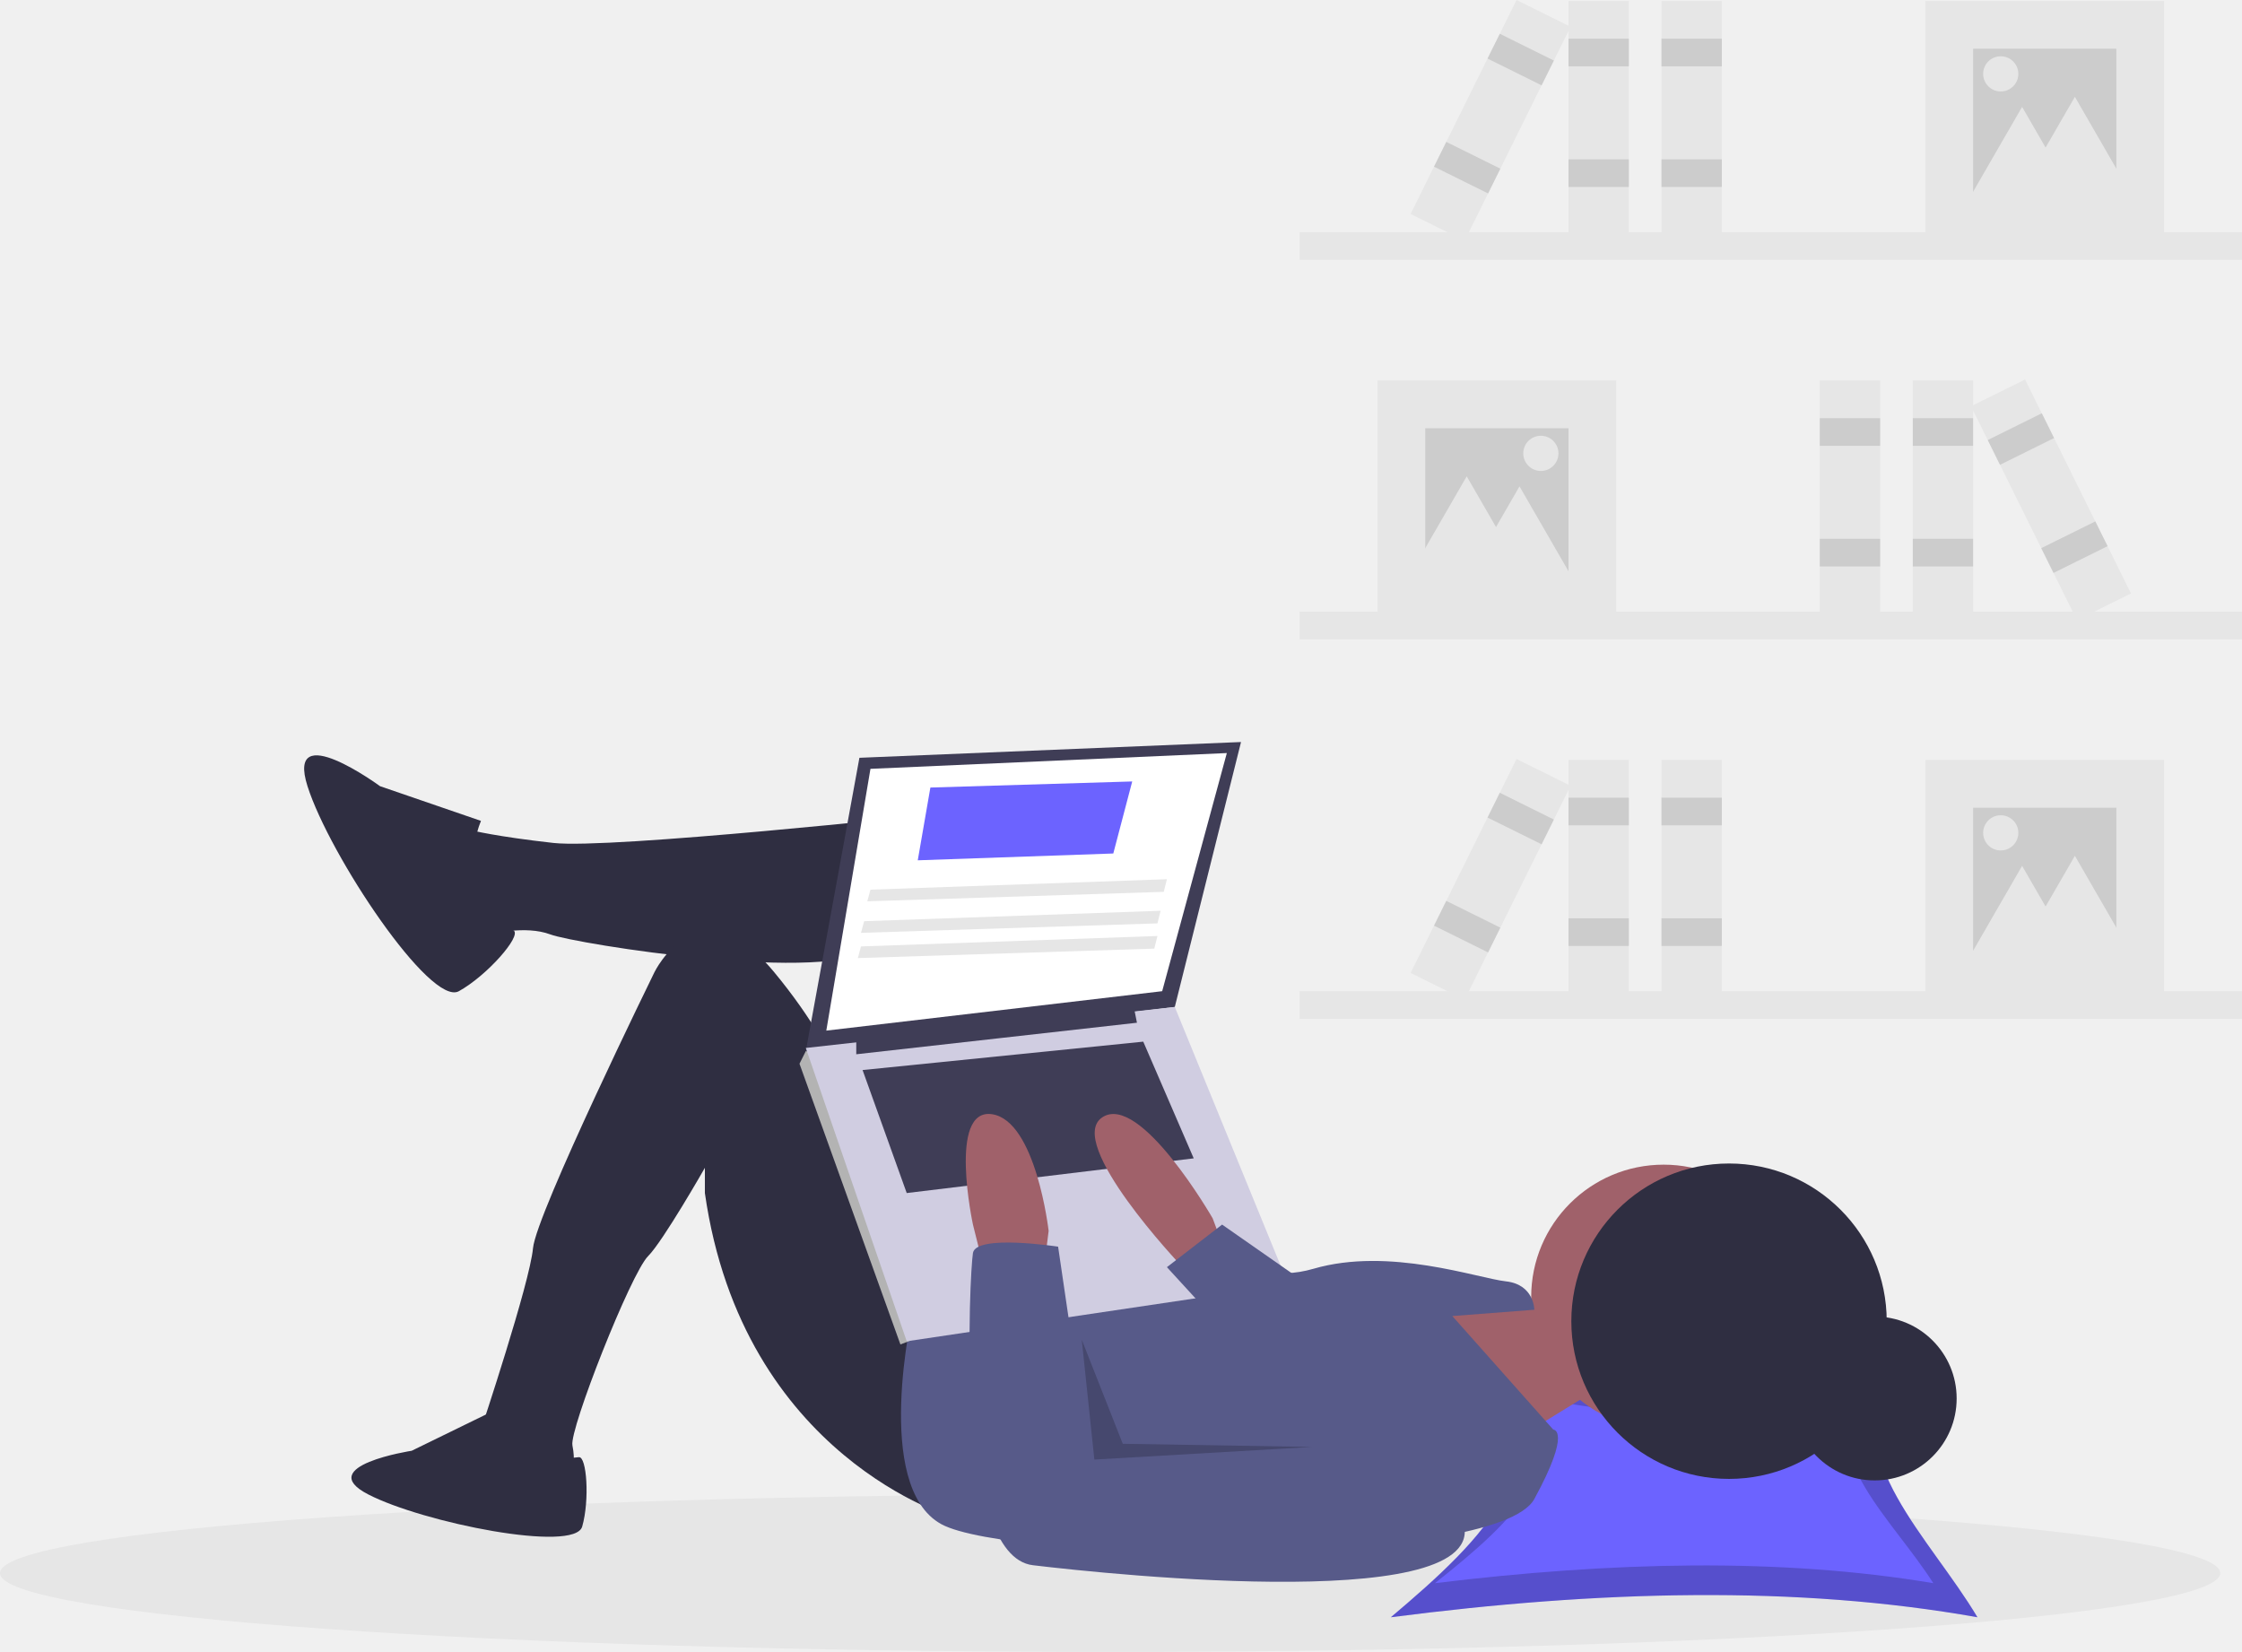
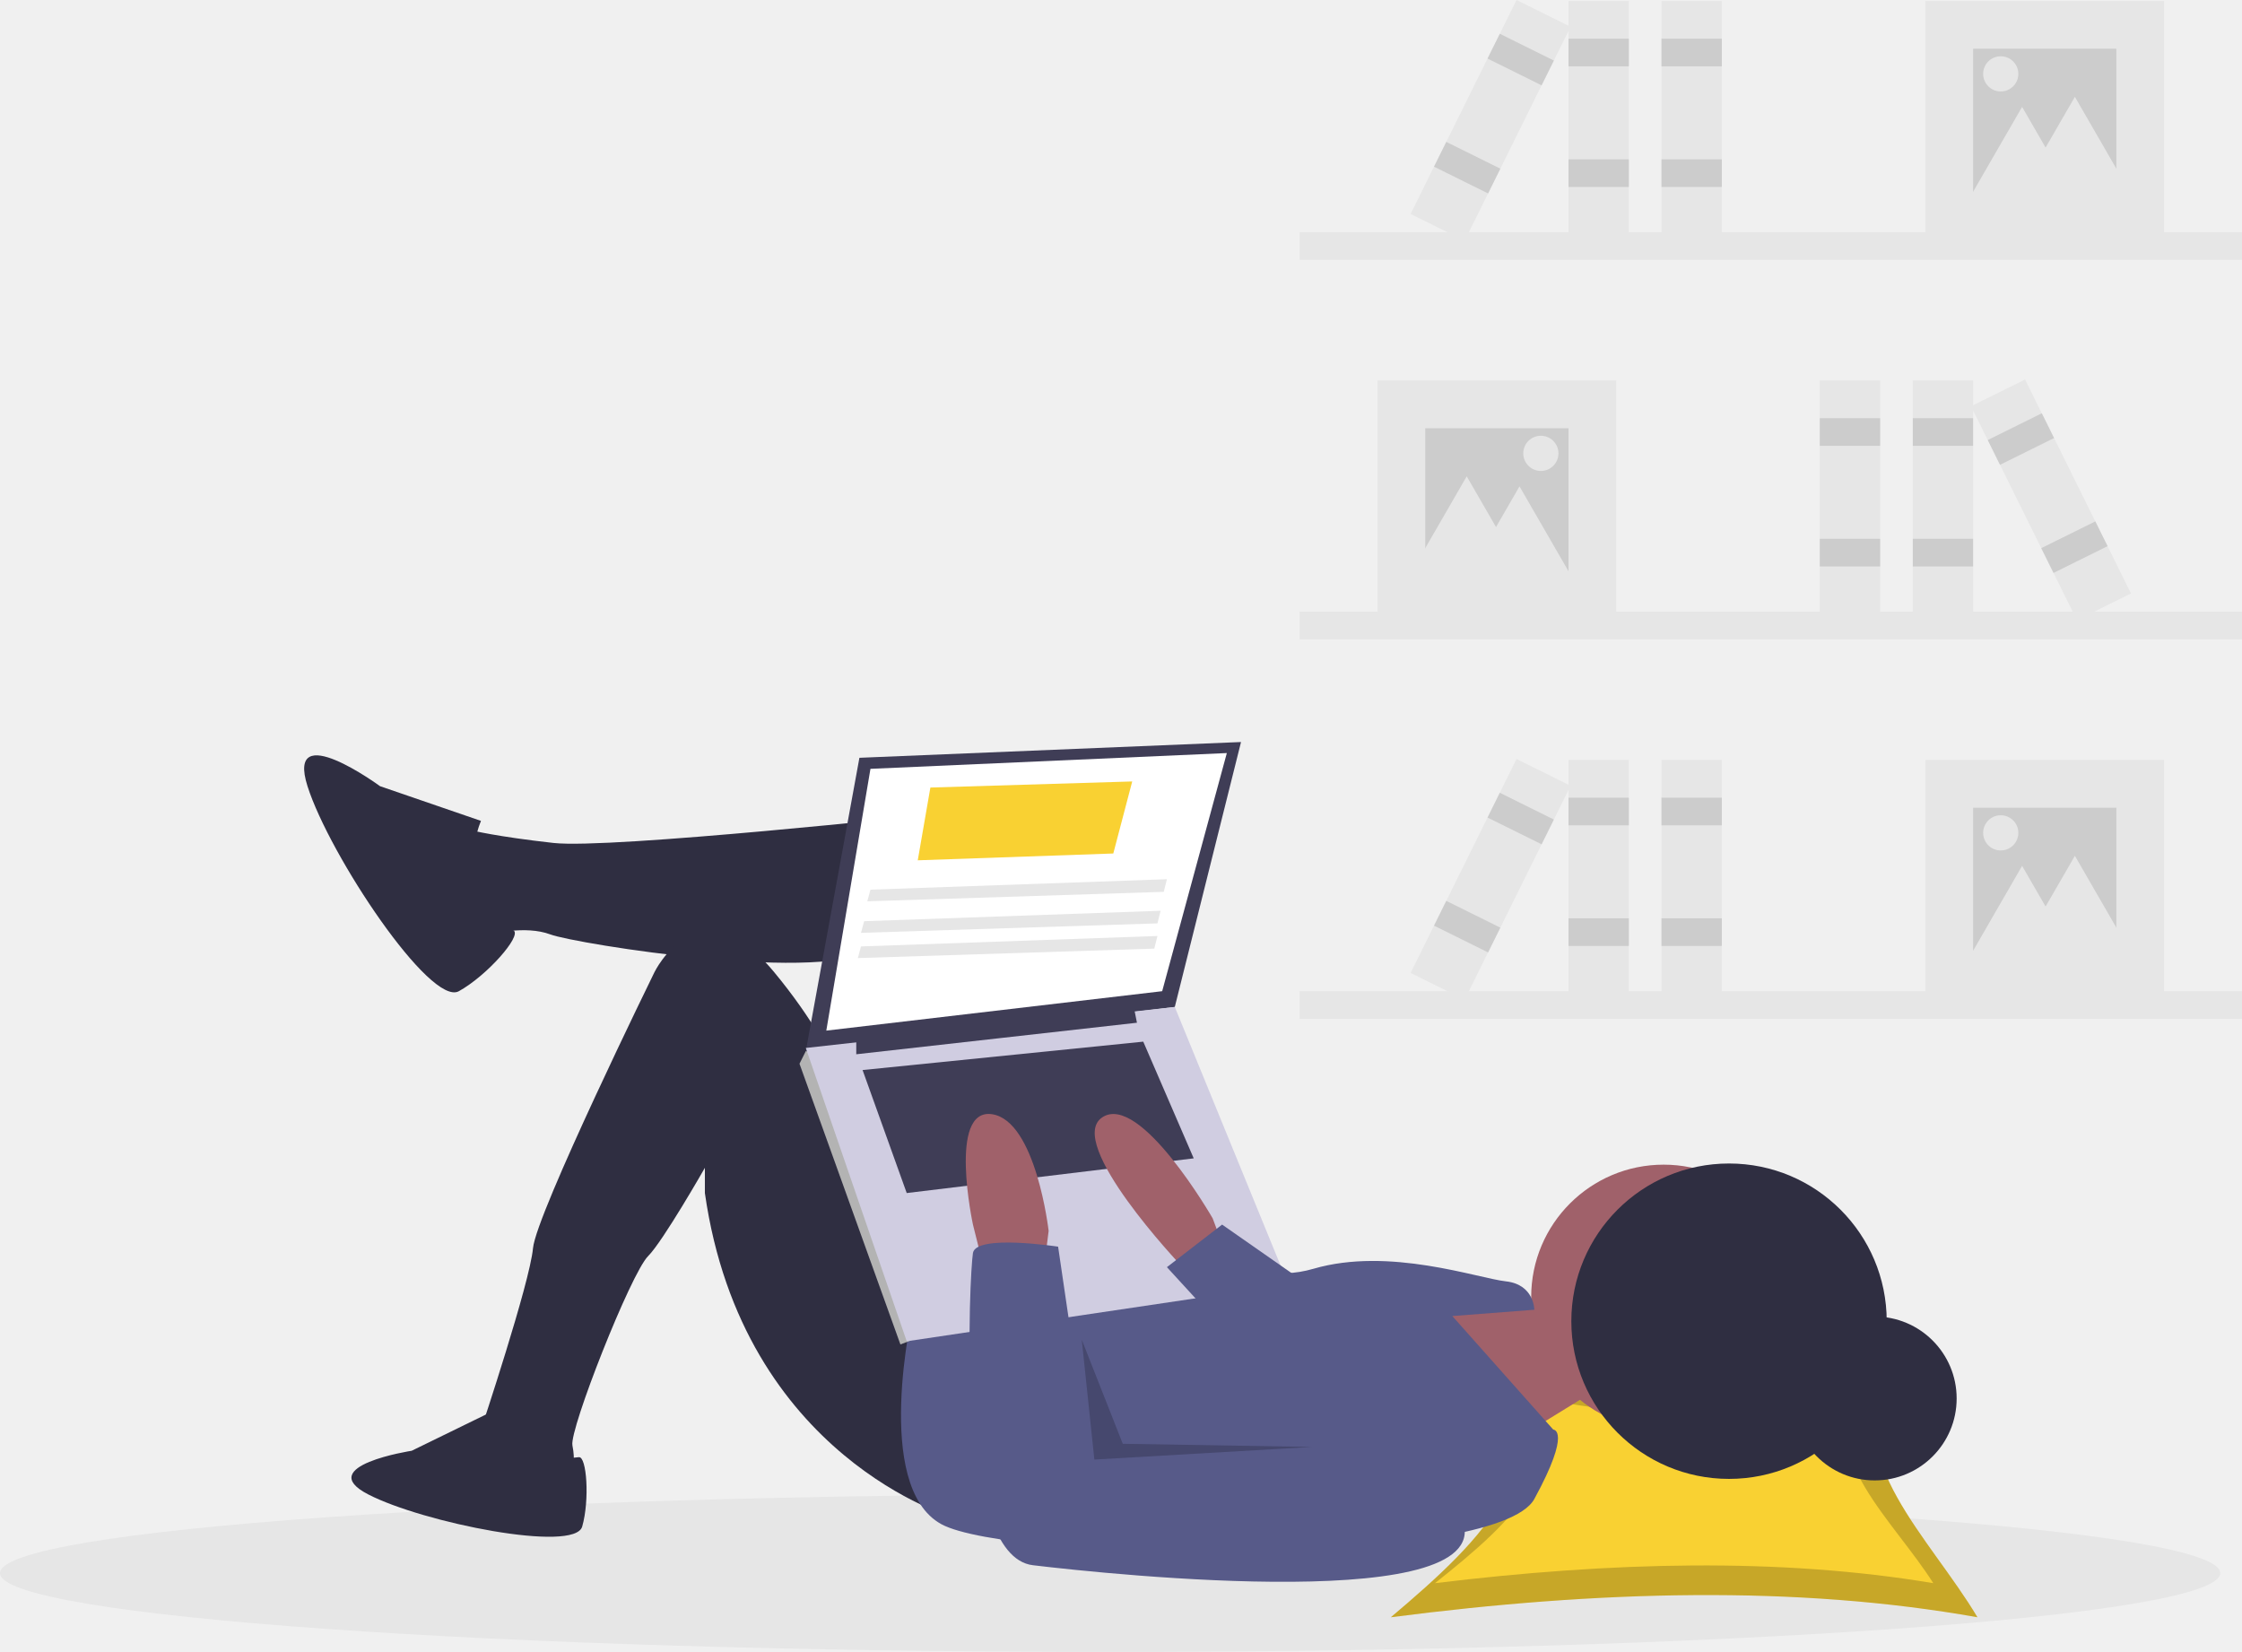
<svg xmlns="http://www.w3.org/2000/svg" id="b3df86d2-2022-47c6-a781-bb5144daf06b" data-name="Layer 1" width="802.027" height="590.916" viewBox="0 0 802.027 590.916">
  <rect x="464.906" y="218.808" width="337.121" height="9.889" fill="#e6e6e6" />
  <rect x="492.774" y="136.101" width="85.404" height="85.404" fill="#e6e6e6" />
  <rect x="509.855" y="153.182" width="51.242" height="51.242" fill="#ccc" />
  <rect x="684.259" y="136.101" width="21.576" height="85.404" fill="#e6e6e6" />
  <rect x="684.259" y="149.586" width="21.576" height="9.889" fill="#ccc" />
  <rect x="684.259" y="192.737" width="21.576" height="9.889" fill="#ccc" />
  <rect x="650.997" y="136.101" width="21.576" height="85.404" fill="#e6e6e6" />
  <rect x="650.997" y="149.586" width="21.576" height="9.889" fill="#ccc" />
  <rect x="650.997" y="192.737" width="21.576" height="9.889" fill="#ccc" />
  <rect x="921.902" y="290.643" width="21.576" height="85.404" transform="translate(-250.0565 293.892) rotate(-26.3396)" fill="#e6e6e6" />
  <rect x="911.133" y="306.647" width="21.576" height="9.889" transform="translate(-241.5231 286.8553) rotate(-26.3396)" fill="#ccc" />
  <rect x="930.279" y="345.319" width="21.576" height="9.889" transform="translate(-256.6936 299.365) rotate(-26.3396)" fill="#ccc" />
  <polygon points="524.688 170.382 535.554 189.201 546.419 208.02 524.688 208.02 502.958 208.02 513.823 189.201 524.688 170.382" fill="#e6e6e6" />
  <polygon points="543.567 173.978 554.432 192.797 565.298 211.616 543.567 211.616 521.837 211.616 532.702 192.797 543.567 173.978" fill="#e6e6e6" />
  <circle cx="551.209" cy="162.171" r="6.293" fill="#e6e6e6" />
  <rect x="663.892" y="237.602" width="337.121" height="9.889" transform="translate(1465.919 330.5513) rotate(-180)" fill="#e6e6e6" />
  <rect x="887.741" y="154.895" width="85.404" height="85.404" transform="translate(1661.899 240.6523) rotate(-180)" fill="#e6e6e6" />
  <rect x="904.821" y="171.976" width="51.242" height="51.242" transform="translate(1661.899 240.6523) rotate(-180)" fill="#ccc" />
  <rect x="760.084" y="154.895" width="21.576" height="85.404" transform="translate(1342.757 240.6523) rotate(-180)" fill="#e6e6e6" />
  <rect x="760.084" y="168.38" width="21.576" height="9.889" transform="translate(1342.757 192.1068) rotate(-180)" fill="#ccc" />
  <rect x="760.084" y="211.531" width="21.576" height="9.889" transform="translate(1342.757 278.4099) rotate(-180)" fill="#ccc" />
  <rect x="793.347" y="154.895" width="21.576" height="85.404" transform="translate(1409.283 240.6523) rotate(-180)" fill="#e6e6e6" />
  <rect x="793.347" y="168.38" width="21.576" height="9.889" transform="translate(1409.283 192.1068) rotate(-180)" fill="#ccc" />
  <rect x="793.347" y="211.531" width="21.576" height="9.889" transform="translate(1409.283 278.4099) rotate(-180)" fill="#ccc" />
  <rect x="721.427" y="154.895" width="21.576" height="85.404" transform="translate(1101.754 545.0149) rotate(-153.6604)" fill="#e6e6e6" />
  <rect x="732.197" y="170.9" width="21.576" height="9.889" transform="translate(1131.826 508.5461) rotate(-153.6604)" fill="#ccc" />
  <rect x="713.051" y="209.571" width="21.576" height="9.889" transform="translate(1078.364 573.3795) rotate(-153.6604)" fill="#ccc" />
  <polygon points="742.244 34.634 731.379 53.453 720.514 72.272 742.244 72.272 763.975 72.272 753.109 53.453 742.244 34.634" fill="#e6e6e6" />
  <polygon points="723.365 38.23 712.5 57.049 701.635 75.868 723.365 75.868 745.096 75.868 734.231 57.049 723.365 38.23" fill="#e6e6e6" />
  <circle cx="715.724" cy="26.424" r="6.293" fill="#e6e6e6" />
  <rect x="663.892" y="509.097" width="337.121" height="9.889" transform="translate(1465.919 873.5416) rotate(-180)" fill="#e6e6e6" />
  <rect x="887.741" y="426.39" width="85.404" height="85.404" transform="translate(1661.899 783.6425) rotate(-180)" fill="#e6e6e6" />
  <rect x="904.821" y="443.471" width="51.242" height="51.242" transform="translate(1661.899 783.6425) rotate(-180)" fill="#ccc" />
  <rect x="760.084" y="426.39" width="21.576" height="85.404" transform="translate(1342.757 783.6425) rotate(-180)" fill="#e6e6e6" />
  <rect x="760.084" y="439.875" width="21.576" height="9.889" transform="translate(1342.757 735.0971) rotate(-180)" fill="#ccc" />
  <rect x="760.084" y="483.027" width="21.576" height="9.889" transform="translate(1342.757 821.4002) rotate(-180)" fill="#ccc" />
  <rect x="793.347" y="426.39" width="21.576" height="85.404" transform="translate(1409.283 783.6425) rotate(-180)" fill="#e6e6e6" />
  <rect x="793.347" y="439.875" width="21.576" height="9.889" transform="translate(1409.283 735.0971) rotate(-180)" fill="#ccc" />
  <rect x="793.347" y="483.027" width="21.576" height="9.889" transform="translate(1409.283 821.4002) rotate(-180)" fill="#ccc" />
  <rect x="721.427" y="426.39" width="21.576" height="85.404" transform="translate(981.2936 1059.819) rotate(-153.6604)" fill="#e6e6e6" />
  <rect x="732.197" y="442.395" width="21.576" height="9.889" transform="translate(1011.366 1023.35) rotate(-153.6604)" fill="#ccc" />
  <rect x="713.051" y="481.067" width="21.576" height="9.889" transform="translate(957.9038 1088.183) rotate(-153.6604)" fill="#ccc" />
  <polygon points="742.244 306.129 731.379 324.948 720.514 343.768 742.244 343.768 763.975 343.768 753.109 324.948 742.244 306.129" fill="#e6e6e6" />
  <polygon points="723.365 309.725 712.5 328.544 701.635 347.364 723.365 347.364 745.096 347.364 734.231 328.544 723.365 309.725" fill="#e6e6e6" />
  <circle cx="715.724" cy="297.919" r="6.293" fill="#e6e6e6" />
  <ellipse cx="397.129" cy="562.711" rx="397.129" ry="28.205" fill="#e6e6e6" />
-   <path d="M906.373,733.048c-64.755-11.525-135.567-9.609-209.847,0,33.855-28.581,63.075-57.163,29.219-85.744,66.039,13.624,75.289,12.245,148.752,0C857.459,675.885,889.334,704.467,906.373,733.048Z" transform="translate(-198.9865 -154.5418)" fill="#6c63ff" />
+   <path d="M906.373,733.048c-64.755-11.525-135.567-9.609-209.847,0,33.855-28.581,63.075-57.163,29.219-85.744,66.039,13.624,75.289,12.245,148.752,0C857.459,675.885,889.334,704.467,906.373,733.048Z" transform="translate(-198.9865 -154.5418)" fill="#f9d132" />
  <path d="M906.373,733.048c-64.755-11.525-135.567-9.609-209.847,0,33.855-28.581,63.075-57.163,29.219-85.744,66.039,13.624,75.289,12.245,148.752,0C857.459,675.885,889.334,704.467,906.373,733.048Z" transform="translate(-198.9865 -154.5418)" opacity="0.2" />
-   <path d="M890.578,720.854c-55.007-9.2-115.159-7.67-178.257,0C741.08,698.04,765.901,675.226,737.142,652.412c56.098,10.875,63.955,9.774,126.359,0C849.027,675.226,876.104,698.04,890.578,720.854Z" transform="translate(-198.9865 -154.5418)" fill="#6c63ff" />
+   <path d="M890.578,720.854c-55.007-9.2-115.159-7.67-178.257,0C741.08,698.04,765.901,675.226,737.142,652.412c56.098,10.875,63.955,9.774,126.359,0C849.027,675.226,876.104,698.04,890.578,720.854Z" transform="translate(-198.9865 -154.5418)" fill="#f9d132" />
  <circle cx="670.64" cy="500.244" r="29.309" fill="#2f2e41" />
  <polygon points="537.591 466.249 557.899 469.634 568.053 498.967 538.72 517.019 504.873 466.249 536.463 466.249 537.591 466.249" fill="#a0616a" />
  <circle cx="595.13" cy="463.993" r="47.385" fill="#a0616a" />
  <path d="M532.372,445.919s-115.077,12.41-135.385,10.154-29.333-4.513-29.333-4.513-13.539,18.051-6.769,25.949A48.822,48.822,0,0,0,374.423,488.791s12.41-3.385,21.436,0,100.411,18.051,116.205,4.513S532.372,445.919,532.372,445.919Z" transform="translate(-198.9865 -154.5418)" fill="#2f2e41" />
  <path d="M540.27,697.509s-75.59-21.436-89.128-116.205v-9.026S436.185,598.516,430.833,603.868c-6.205,6.205-28.205,62.051-27.077,67.693s0,7.897,0,7.897l-32.718-3.385V665.919s17.487-52.462,18.615-64.872,43.436-98.718,43.436-98.718,15.795-32.718,42.872,0,29.333,55.282,29.333,55.282l34.974,67.693Z" transform="translate(-198.9865 -154.5418)" fill="#2f2e41" />
  <path d="M371.038,448.175l-36.103-12.41s-33.846-24.821-25.949,0,44,78.975,54.154,73.334,22.366-19.643,19.644-21.668S362.013,470.739,371.038,448.175Z" transform="translate(-198.9865 -154.5418)" fill="#2f2e41" />
  <path d="M375.402,659.259l-29.144,14.233s-35.244,5.422-15.589,15.589,73.876,21.011,76.587,11.522,1.635-25.236-1.216-24.818S383.535,678.236,375.402,659.259Z" transform="translate(-198.9865 -154.5418)" fill="#2f2e41" />
  <path d="M525.603,623.048s-14.667,63.18,10.154,76.718S734.322,715.561,747.86,690.74s6.769-24.821,6.769-24.821l-36.103-40.616L747.86,623.048s0-9.026-10.154-10.154-41.744-12.41-68.821-4.513-42.872-15.795-42.872-15.795Z" transform="translate(-198.9865 -154.5418)" fill="#575a89" />
  <polygon points="307.437 271.069 288.257 375.993 420.258 360.198 443.95 265.428 307.437 271.069" fill="#3f3d56" />
  <polygon points="311.386 275.018 295.591 368.659 415.745 354.557 438.873 269.377 311.386 275.018" fill="#fff" />
  <polygon points="292.77 377.121 288.257 375.993 286.001 380.505 322.104 480.916 325.499 479.618 326.616 473.019 292.77 377.121" fill="#b3b3b3" />
  <polygon points="288.257 374.864 324.36 479.788 460.873 459.48 420.258 360.198 288.257 374.864" fill="#d0cde1" />
  <polygon points="306.309 371.48 306.309 377.121 406.719 365.839 405.591 360.198 306.309 371.48" fill="#3f3d56" />
  <polygon points="308.565 382.762 324.36 426.762 427.027 414.352 408.976 372.608 308.565 382.762" fill="#3f3d56" />
  <path d="M636.167,599.355l-3.385-9.026s-25.949-45.128-39.487-36.103,28.205,53.026,28.205,53.026h13.539Z" transform="translate(-198.9865 -154.5418)" fill="#a0616a" />
  <path d="M550.423,606.124l-3.385-13.539s-9.026-41.744,6.769-39.487,20.308,41.744,20.308,41.744l-1.128,9.026Z" transform="translate(-198.9865 -154.5418)" fill="#a0616a" />
  <path d="M577.501,600.483s-29.333-4.513-30.462,2.256-6.769,108.308,21.436,111.693,168.103,18.051,153.436-16.923-37.231-30.462-37.231-30.462L588.783,677.202Z" transform="translate(-198.9865 -154.5418)" fill="#575a89" />
  <polygon points="467.078 458.916 437.181 438.044 417.437 453.275 442.258 480.352 467.078 458.916" fill="#575a89" />
  <polygon points="386.976 479.224 391.488 522.096 469.335 517.583 401.642 516.455 386.976 479.224" opacity="0.2" />
  <circle cx="618.521" cy="472.603" r="56.41" fill="#2f2e41" />
-   <polygon points="328.309 307.736 398.258 305.301 405.027 279.531 332.822 281.71 328.309 307.736" fill="#6c63ff" />
+   <polygon points="328.309 307.736 398.258 305.301 405.027 279.531 332.822 281.71 328.309 307.736" fill="#f9d132" />
  <polygon points="310.258 322.403 416.309 319.018 417.437 314.505 311.386 318.239 310.258 322.403" fill="#e6e6e6" />
  <polygon points="308.001 333.685 414.053 330.3 415.181 325.787 309.129 329.521 308.001 333.685" fill="#e6e6e6" />
  <polygon points="306.873 342.71 412.924 339.326 414.053 334.813 308.001 338.546 306.873 342.71" fill="#e6e6e6" />
</svg>
